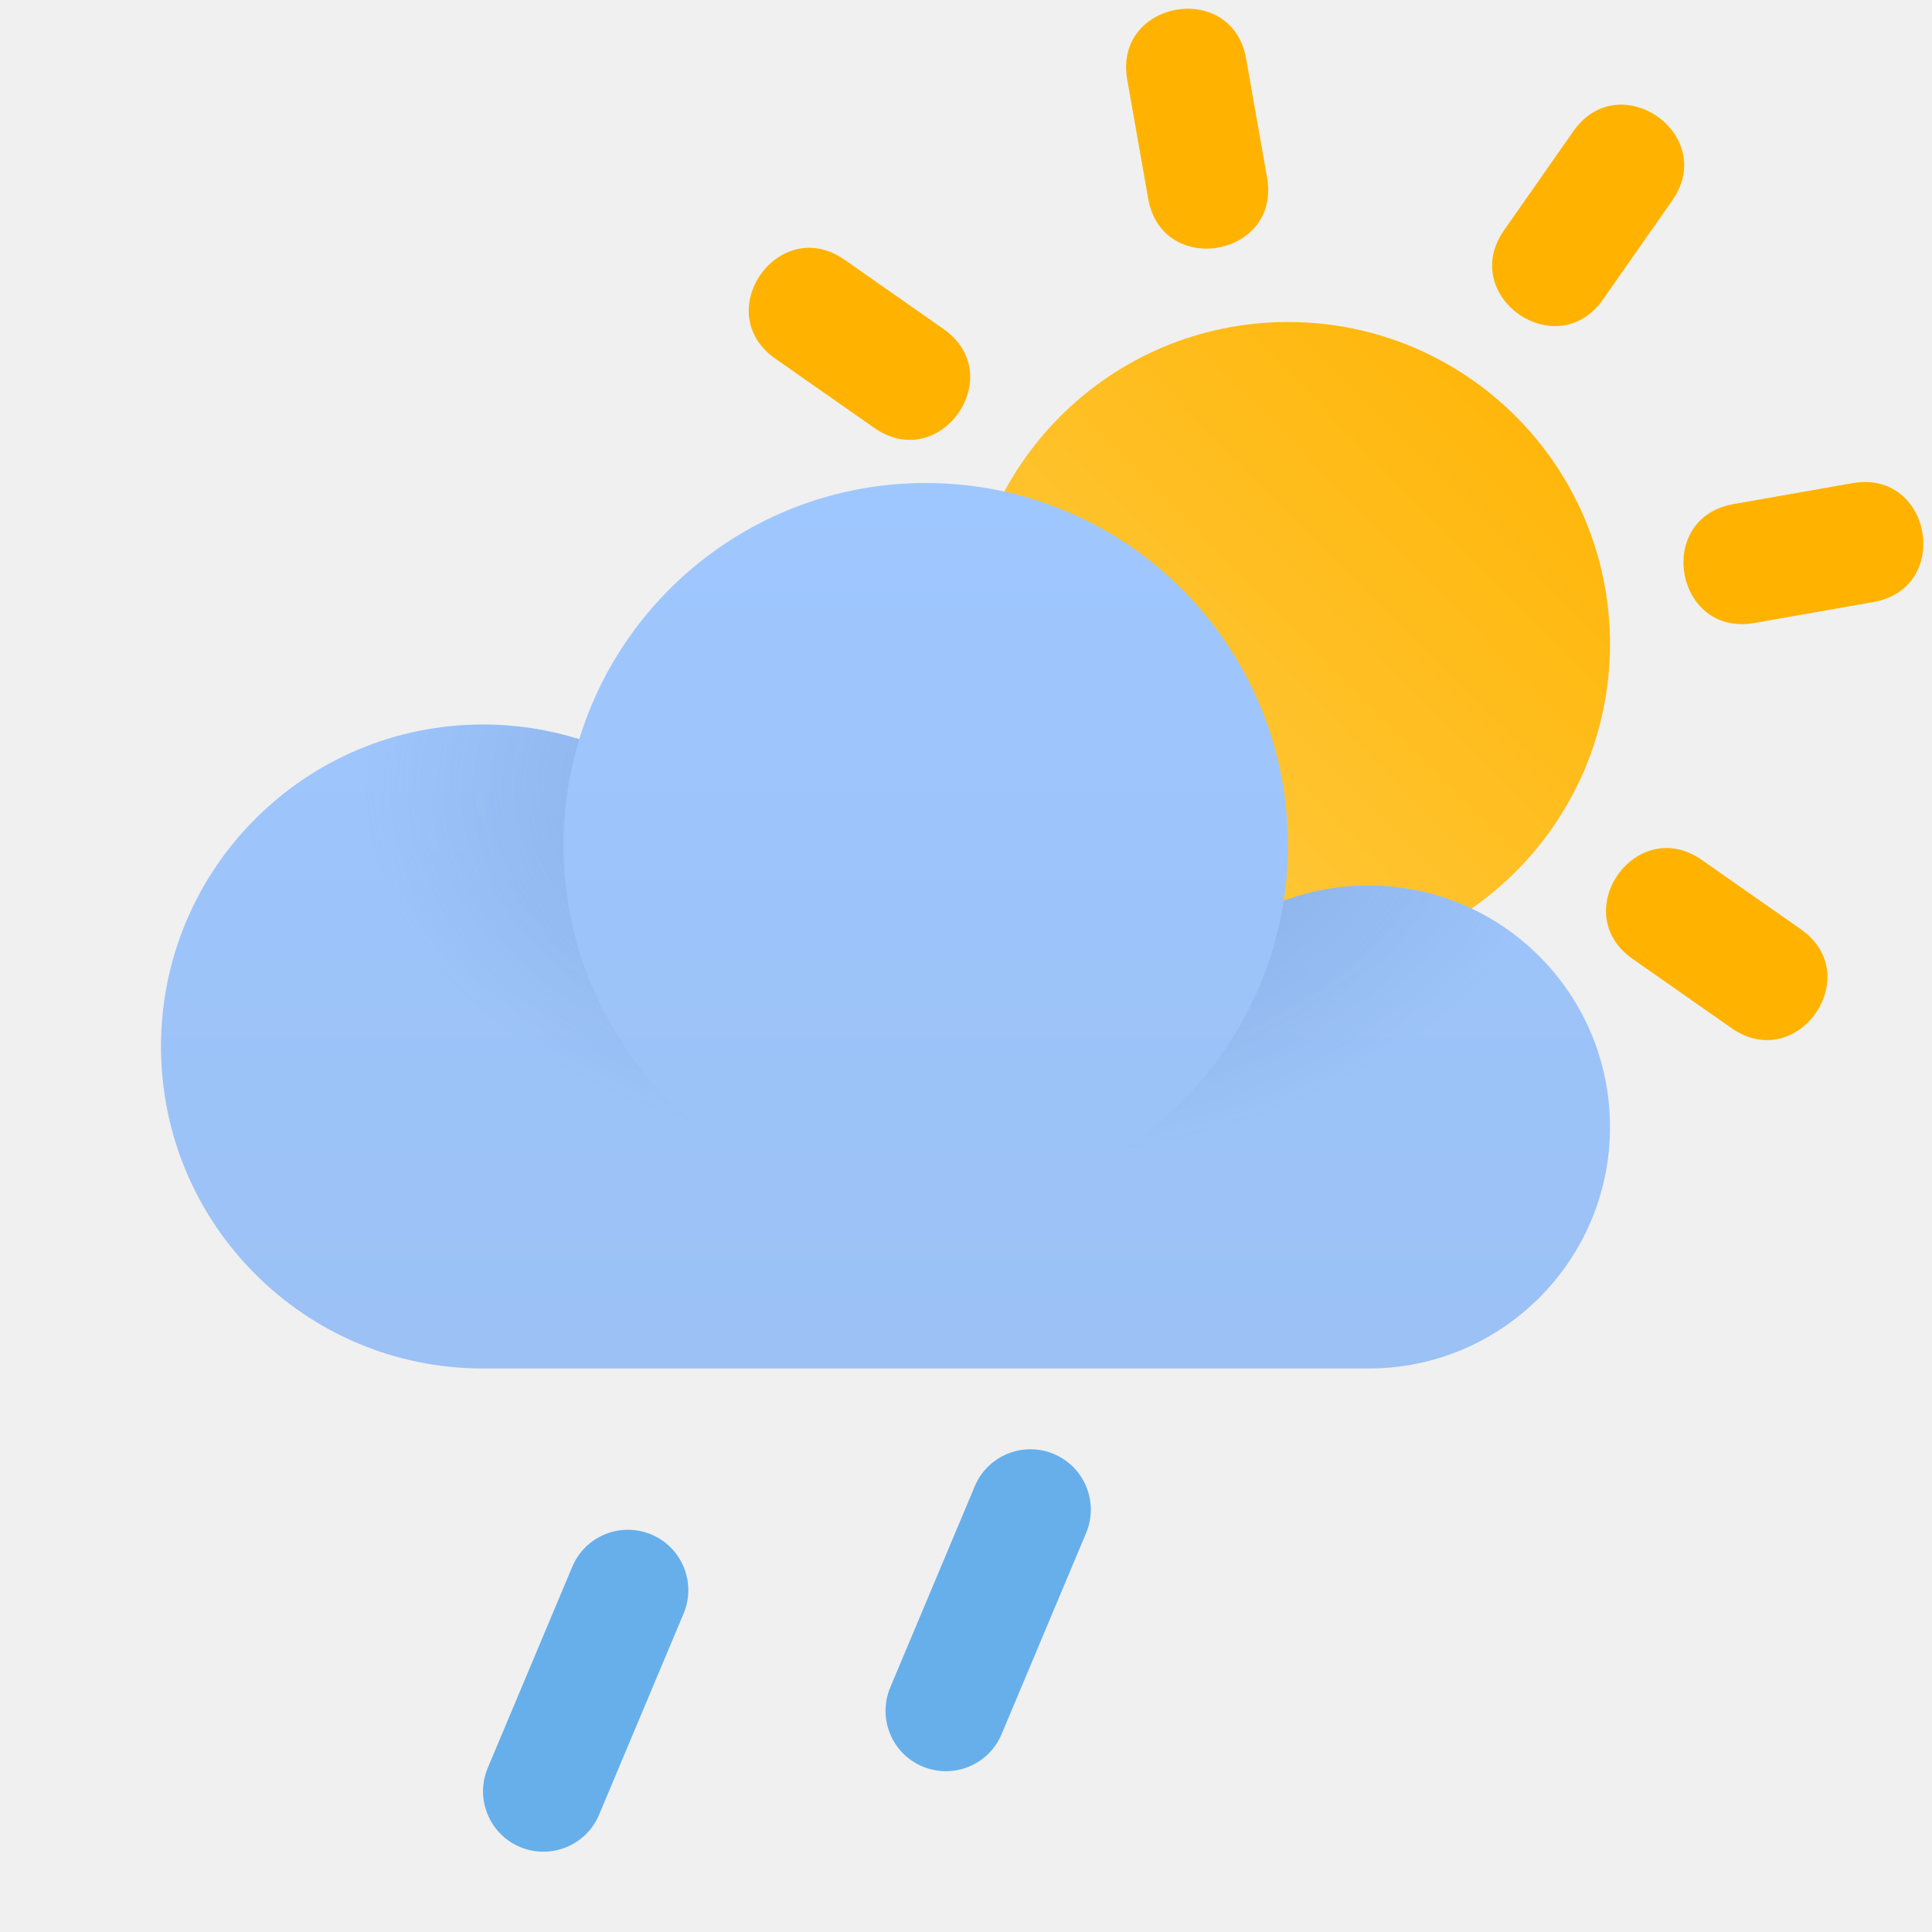
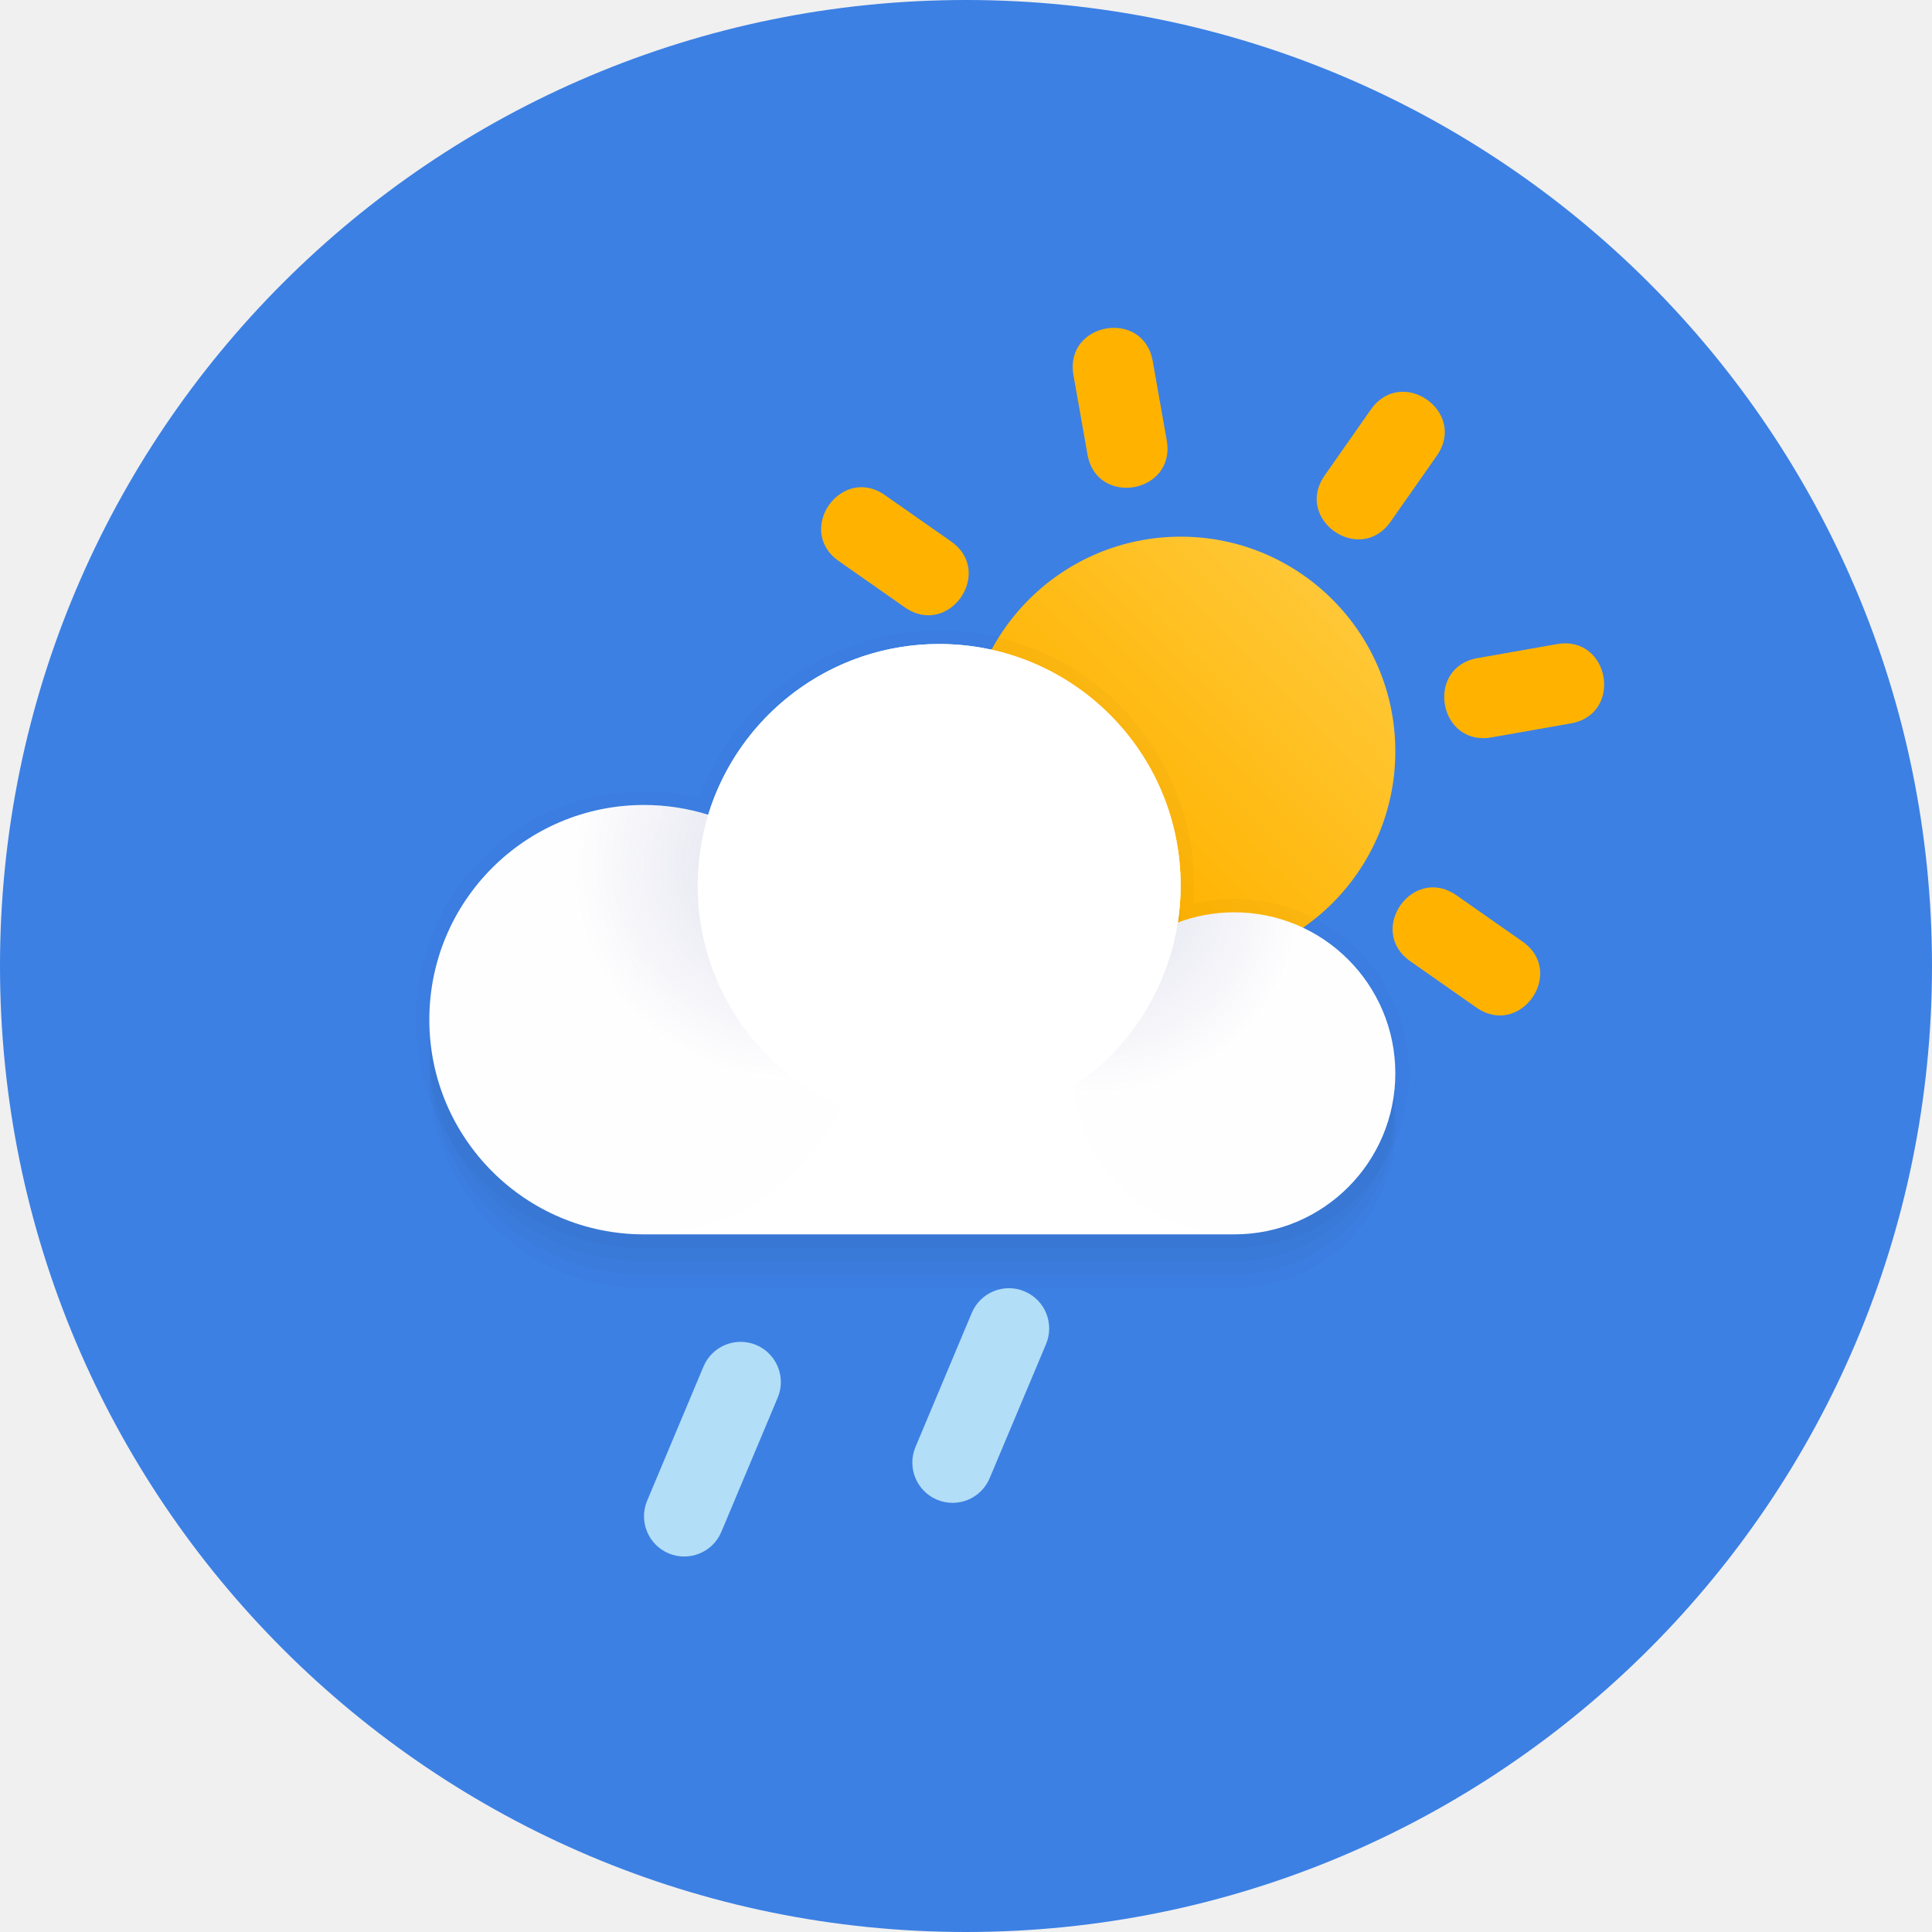
- <svg xmlns="http://www.w3.org/2000/svg" width="24" height="24" viewBox="0 0 24 24">
+ <svg xmlns="http://www.w3.org/2000/svg" width="32" height="32" viewBox="0 0 32 32" fill="none">
+   <path fill-rule="evenodd" clip-rule="evenodd" d="M16 32C24.837 32 32 24.837 32 16C32 7.163 24.837 0 16 0C7.163 0 0 7.163 0 16C0 24.837 7.163 32 16 32Z" fill="#3C80E4" />
+   <path fill-rule="evenodd" clip-rule="evenodd" d="M19.556 16C21.519 16 23.111 14.408 23.111 12.444C23.111 10.481 21.519 8.889 19.556 8.889C17.592 8.889 16 10.481 16 12.444C16 14.408 17.592 16 19.556 16Z" fill="url(#paint0_linear)" />
+   <path d="M19.093 5.982L19.325 7.295C19.479 8.171 18.166 8.402 18.012 7.527L17.78 6.214C17.626 5.338 18.939 5.107 19.093 5.982Z" fill="#FFB300" />
+   <path d="M21.1 17.362L21.331 18.675C21.485 19.551 20.172 19.782 20.018 18.907L19.787 17.594C19.632 16.718 20.945 16.487 21.1 17.362Z" fill="#FFB300" />
+   <path d="M23.798 7.548L23.033 8.64C22.523 9.368 21.431 8.603 21.941 7.875L22.706 6.783C23.216 6.055 24.308 6.82 23.798 7.548Z" fill="#FFB300" />
+   <path d="M17.17 17.014L16.405 18.106C15.895 18.834 14.803 18.069 15.313 17.341L16.078 16.249C16.588 15.521 17.68 16.285 17.17 17.014Z" fill="#FFB300" />
+   <path d="M14.659 8.202L15.751 8.967C16.479 9.477 15.714 10.569 14.986 10.059L13.894 9.294C13.166 8.784 13.931 7.692 14.659 8.202Z" fill="#FFB300" />
+   <path d="M24.125 14.83L25.217 15.595C25.945 16.105 25.18 17.197 24.452 16.687L23.36 15.922C22.632 15.412 23.396 14.32 24.125 14.83Z" fill="#FFB300" />
+   <path d="M26.018 11.982L24.705 12.213C23.829 12.368 23.598 11.055 24.473 10.9L25.786 10.669C26.662 10.514 26.893 11.828 26.018 11.982Z" fill="#FFB300" />
+   <path d="M14.638 13.989L13.325 14.22C12.449 14.374 12.218 13.061 13.093 12.907L14.406 12.676C15.282 12.521 15.513 13.834 14.638 13.989Z" fill="#FFB300" />
+   <path fill-rule="evenodd" clip-rule="evenodd" d="M10.667 20.889C8.703 20.889 7.111 19.297 7.111 17.333C7.111 15.37 8.703 13.778 10.667 13.778C11.037 13.778 11.394 13.835 11.73 13.94C12.231 12.302 13.754 11.111 15.556 11.111C17.765 11.111 19.555 12.902 19.555 15.111C19.555 15.32 19.54 15.524 19.509 15.724C19.8 15.615 20.115 15.556 20.444 15.556C21.917 15.556 23.111 16.75 23.111 18.222C23.111 19.695 21.917 20.889 20.444 20.889H10.667Z" fill="black" fill-opacity="0.02" />
+   <path fill-rule="evenodd" clip-rule="evenodd" d="M10.667 21.111C8.703 21.111 7.111 19.519 7.111 17.556C7.111 15.592 8.703 14 10.667 14C11.037 14 11.394 14.057 11.73 14.162C12.231 12.524 13.754 11.333 15.556 11.333C17.765 11.333 19.555 13.124 19.555 15.333C19.555 15.542 19.54 15.747 19.509 15.947C19.8 15.838 20.115 15.778 20.444 15.778C21.917 15.778 23.111 16.972 23.111 18.445C23.111 19.917 21.917 21.111 20.444 21.111H10.667Z" fill="black" fill-opacity="0.02" />
+   <path fill-rule="evenodd" clip-rule="evenodd" d="M10.667 21.333C8.703 21.333 7.111 19.741 7.111 17.778C7.111 15.814 8.703 14.222 10.667 14.222C11.037 14.222 11.394 14.279 11.73 14.384C12.231 12.746 13.754 11.556 15.556 11.556C17.765 11.556 19.555 13.346 19.555 15.556C19.555 15.764 19.54 15.969 19.509 16.169C19.8 16.06 20.115 16 20.444 16C21.917 16 23.111 17.194 23.111 18.667C23.111 20.139 21.917 21.333 20.444 21.333H10.667Z" fill="black" fill-opacity="0.02" />
+   <path d="M19.778 14.667C19.778 12.335 17.887 10.444 15.556 10.444C13.76 10.444 12.185 11.575 11.586 13.224C11.288 13.149 10.98 13.111 10.667 13.111C8.58 13.111 6.889 14.803 6.889 16.889C6.889 18.975 8.58 20.667 10.667 20.667H20.444C22.04 20.667 23.333 19.373 23.333 17.778C23.333 16.182 22.04 14.889 20.444 14.889C20.214 14.889 19.987 14.916 19.767 14.969C19.774 14.869 19.778 14.768 19.778 14.667Z" fill="black" fill-opacity="0.02" />
+   <path fill-rule="evenodd" clip-rule="evenodd" d="M10.667 20.445C8.703 20.445 7.111 18.853 7.111 16.889C7.111 14.925 8.703 13.333 10.667 13.333C11.037 13.333 11.394 13.39 11.73 13.495C12.231 11.858 13.754 10.667 15.556 10.667C17.765 10.667 19.555 12.458 19.555 14.667C19.555 14.875 19.54 15.08 19.509 15.28C19.8 15.171 20.115 15.111 20.444 15.111C21.917 15.111 23.111 16.305 23.111 17.778C23.111 19.251 21.917 20.445 20.444 20.445H10.667Z" fill="white" />
+   <path opacity="0.24" fill-rule="evenodd" clip-rule="evenodd" d="M10.667 20.445C12.63 20.445 14.222 18.853 14.222 16.889C14.222 14.925 12.63 13.333 10.667 13.333C8.703 13.333 7.111 14.925 7.111 16.889C7.111 18.853 8.703 20.445 10.667 20.445Z" fill="url(#paint1_radial)" />
+   <path opacity="0.24" fill-rule="evenodd" clip-rule="evenodd" d="M20.444 20.445C21.917 20.445 23.111 19.251 23.111 17.778C23.111 16.305 21.917 15.111 20.444 15.111C18.972 15.111 17.778 16.305 17.778 17.778C17.778 19.251 18.972 20.445 20.444 20.445Z" fill="url(#paint2_radial)" />
+   <path fill-rule="evenodd" clip-rule="evenodd" d="M15.556 18.667C17.765 18.667 19.555 16.876 19.555 14.667C19.555 12.458 17.765 10.667 15.556 10.667C13.346 10.667 11.556 12.458 11.556 14.667C11.556 16.876 13.346 18.667 15.556 18.667Z" fill="white" />
+   <path d="M11.652 22.634L10.719 24.856C10.576 25.195 10.736 25.586 11.075 25.729C11.415 25.871 11.805 25.712 11.948 25.372L12.881 23.15C13.024 22.811 12.864 22.42 12.525 22.277C12.185 22.135 11.795 22.294 11.652 22.634Z" fill="#B2DEF7" />
+   <path d="M16.096 21.745L15.163 23.967C15.021 24.306 15.18 24.697 15.52 24.84C15.859 24.982 16.25 24.823 16.392 24.483L17.326 22.262C17.468 21.922 17.309 21.531 16.969 21.389C16.63 21.246 16.239 21.406 16.096 21.745Z" fill="#B2DEF7" />
  <defs>
-     <linearGradient id="a" x1="100%" x2="29.895%" y1="0%" y2="69.202%">
-       <stop offset="0%" stop-color="#FFB301" />
-       <stop offset="100%" stop-color="#FFC533" />
+     <linearGradient id="paint0_linear" x1="20.694" y1="6.441" x2="15.797" y2="11.274" gradientUnits="userSpaceOnUse">
+       <stop stop-color="#FFCD44" />
+       <stop offset="1" stop-color="#FFB403" />
    </linearGradient>
-     <linearGradient id="b" x1="50%" x2="50%" y1="0%" y2="100%">
-       <stop offset="0%" stop-color="#9FC7FF" />
-       <stop offset="100%" stop-color="#9BC1F5" />
-     </linearGradient>
-     <radialGradient id="c" cx="55.585%" cy="10.083%" r="58.215%" fx="55.585%" fy="10.083%" gradientTransform="matrix(0 -1 .719 0 .483 .657)">
-       <stop offset="0%" stop-color="#486DA8" stop-opacity=".4" />
-       <stop offset="100%" stop-color="#486DA8" stop-opacity="0" />
+     <radialGradient id="paint1_radial" cx="0" cy="0" r="1" gradientUnits="userSpaceOnUse" gradientTransform="translate(12.993 14.3473) rotate(-90) scale(3.55555)">
+       <stop stop-color="#777AB4" />
+       <stop offset="1" stop-color="#777AB4" stop-opacity="0.01" />
+     </radialGradient>
+     <radialGradient id="paint2_radial" cx="0" cy="0" r="1" gradientUnits="userSpaceOnUse" gradientTransform="translate(18.2135 14.7627) rotate(-90) scale(3.39138)">
+       <stop stop-color="#777AB4" />
+       <stop offset="1" stop-color="#777AB4" stop-opacity="0.01" />
    </radialGradient>
  </defs>
-   <g fill="none">
-     <circle cx="16" cy="8" r="4" fill="url(#a)" />
-     <path fill="#FFB300" fill-rule="nonzero" d="M15.48.73l.26 1.477c.174.985-1.304 1.245-1.477.26l-.26-1.477c-.174-.985 1.304-1.245 1.477-.26zm5.293 1.761l-.86 1.229c-.574.819-1.802-.041-1.229-.86l.86-1.229c.574-.819 1.802.041 1.229.86zm-10.281.736l1.229.86c.819.574-.041 1.802-.86 1.229l-1.229-.86c-.819-.574.041-1.802.86-1.229zm10.649 7.456l1.229.86c.819.574-.041 1.802-.86 1.229l-1.229-.86c-.819-.574.041-1.802.86-1.229zm2.13-3.204l-1.477.26c-.985.174-1.245-1.304-.26-1.477l1.477-.26c.985-.174 1.245 1.304.26 1.477z" />
-     <path fill="#66AFEB" fill-rule="nonzero" d="M7.109 19.463l-1.05 2.499c-.16.382.019.822.401.982.382.16.822-.019.982-.401l1.05-2.499c.16-.382-.019-.822-.401-.982-.382-.16-.822.019-.982.401zm5-1l-1.05 2.499c-.16.382.019.822.401.982.382.16.822-.019.982-.401l1.05-2.499c.16-.382-.019-.822-.401-.982-.382-.16-.822.019-.982.401z" />
-     <path fill="url(#b)" d="M6 17c-2.209 0-4-1.791-4-4s1.791-4 4-4c.417 0 .818.064 1.196.182.563-1.842 2.277-3.182 4.304-3.182 2.485 0 4.5 2.015 4.5 4.5 0 .235-.018.465-.053.69.328-.123.682-.19 1.053-.19 1.657 0 3 1.343 3 3s-1.343 3-3 3h-11z" />
-     <path fill="url(#c)" d="M7 10.5c0 2.485 2.015 4.5 4.5 4.5 2.251 0 4.115-1.652 4.447-3.81.328-.123.682-.19 1.053-.19 1.657 0 3 1.343 3 3s-1.343 3-3 3h-11c-2.209 0-4-1.791-4-4s1.791-4 4-4c.417 0 .818.064 1.196.182-.128.417-.196.859-.196 1.318z" />
-   </g>
</svg>
